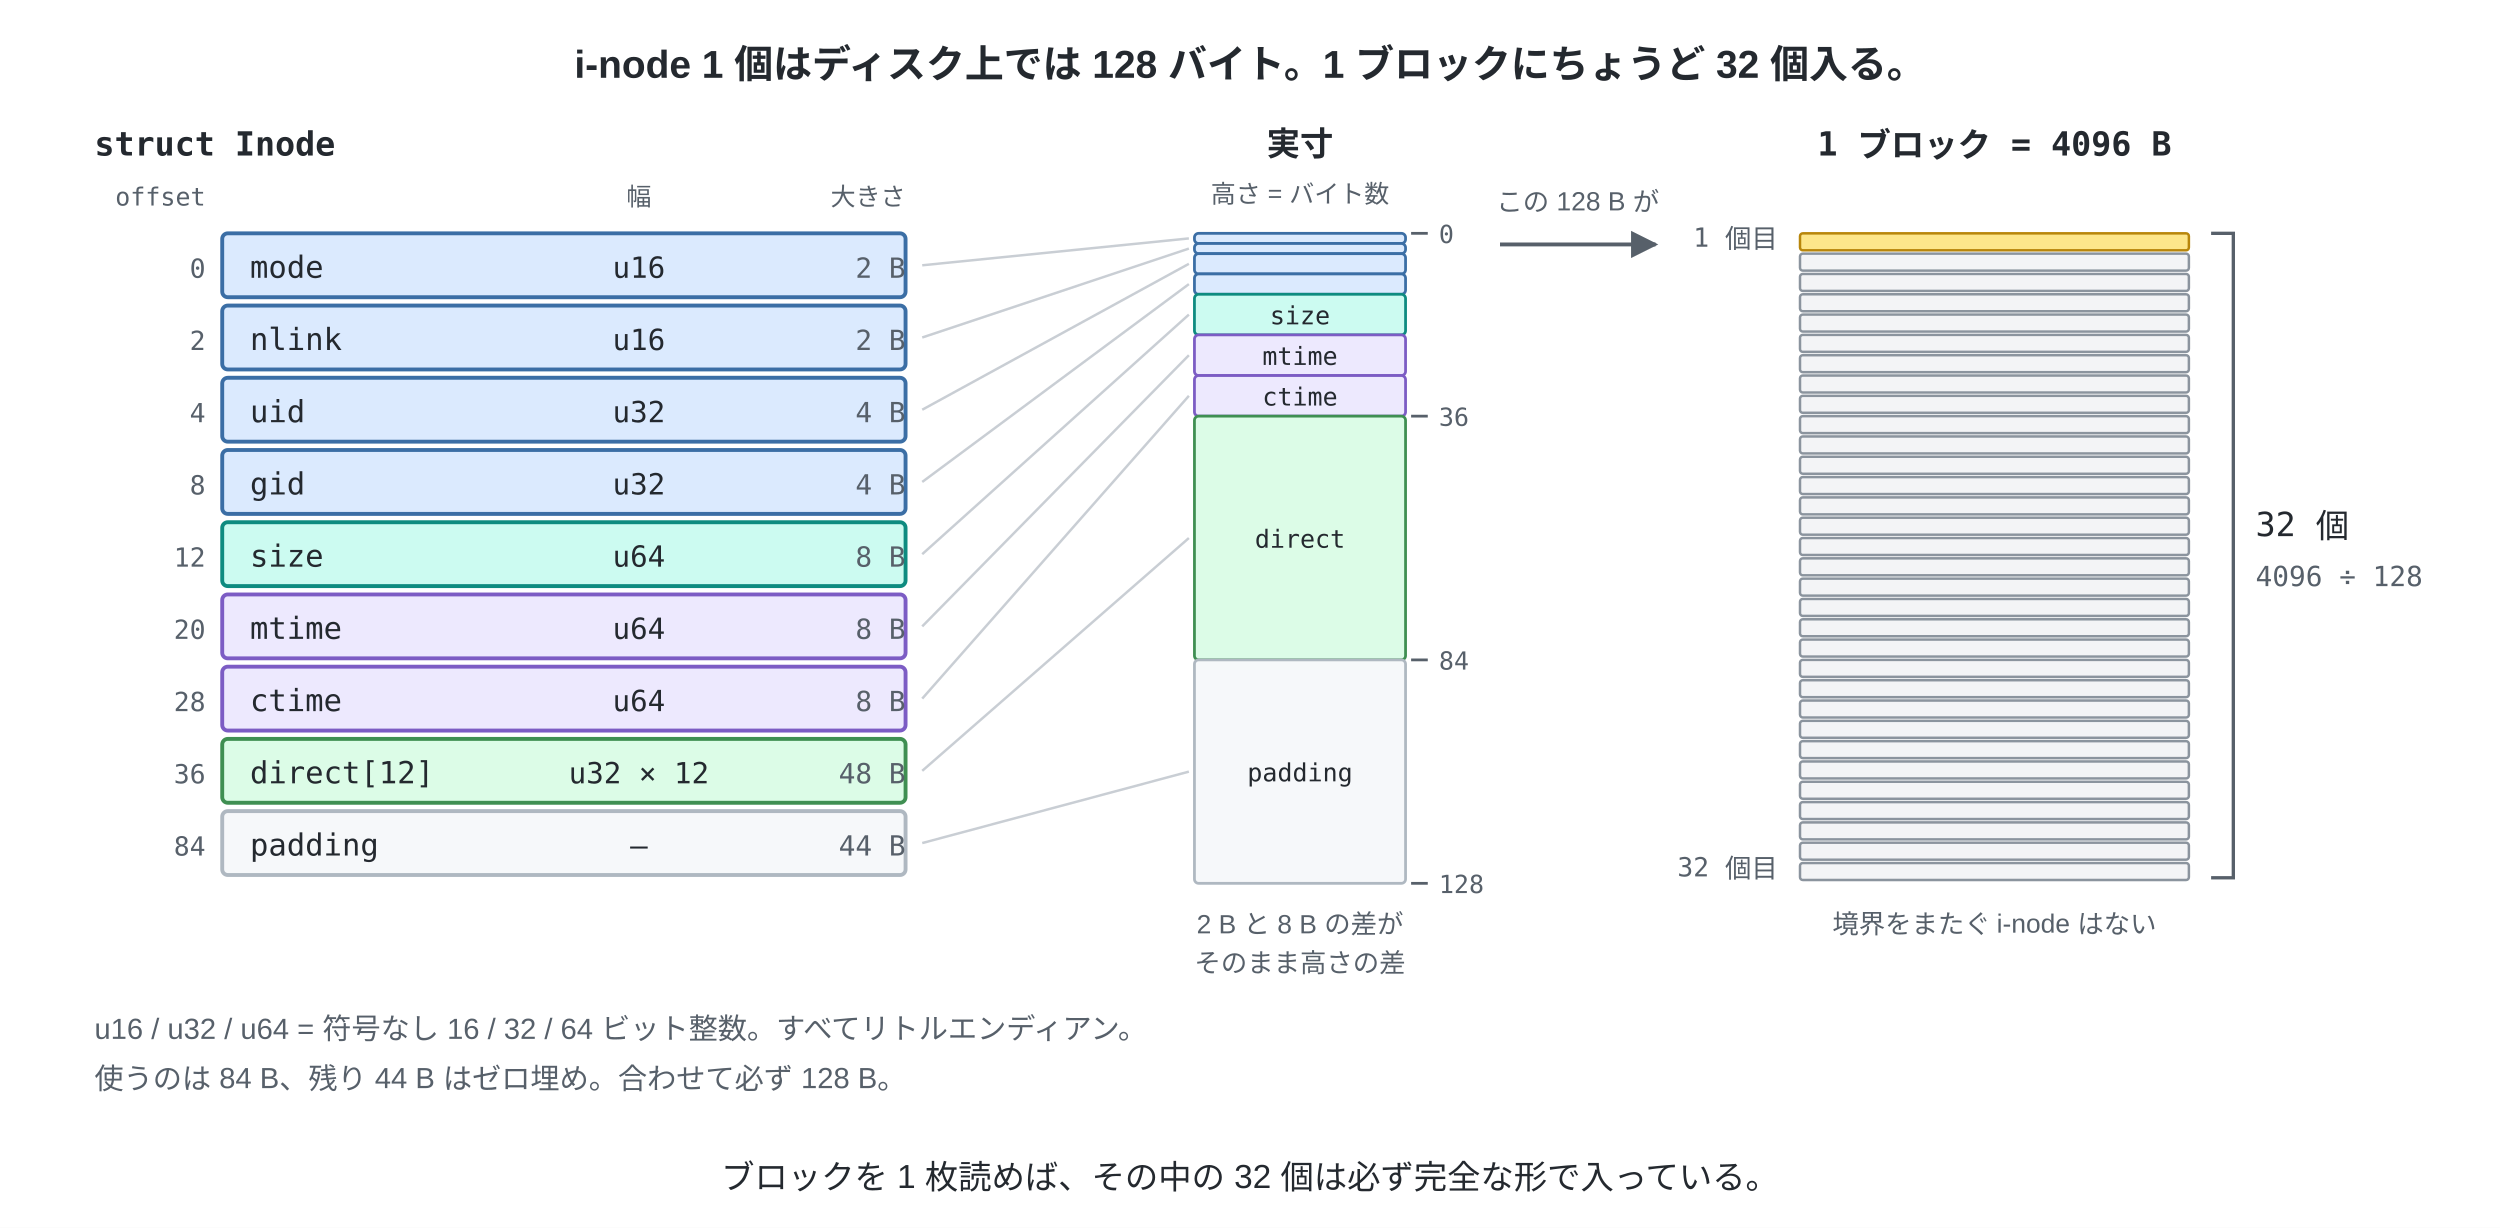
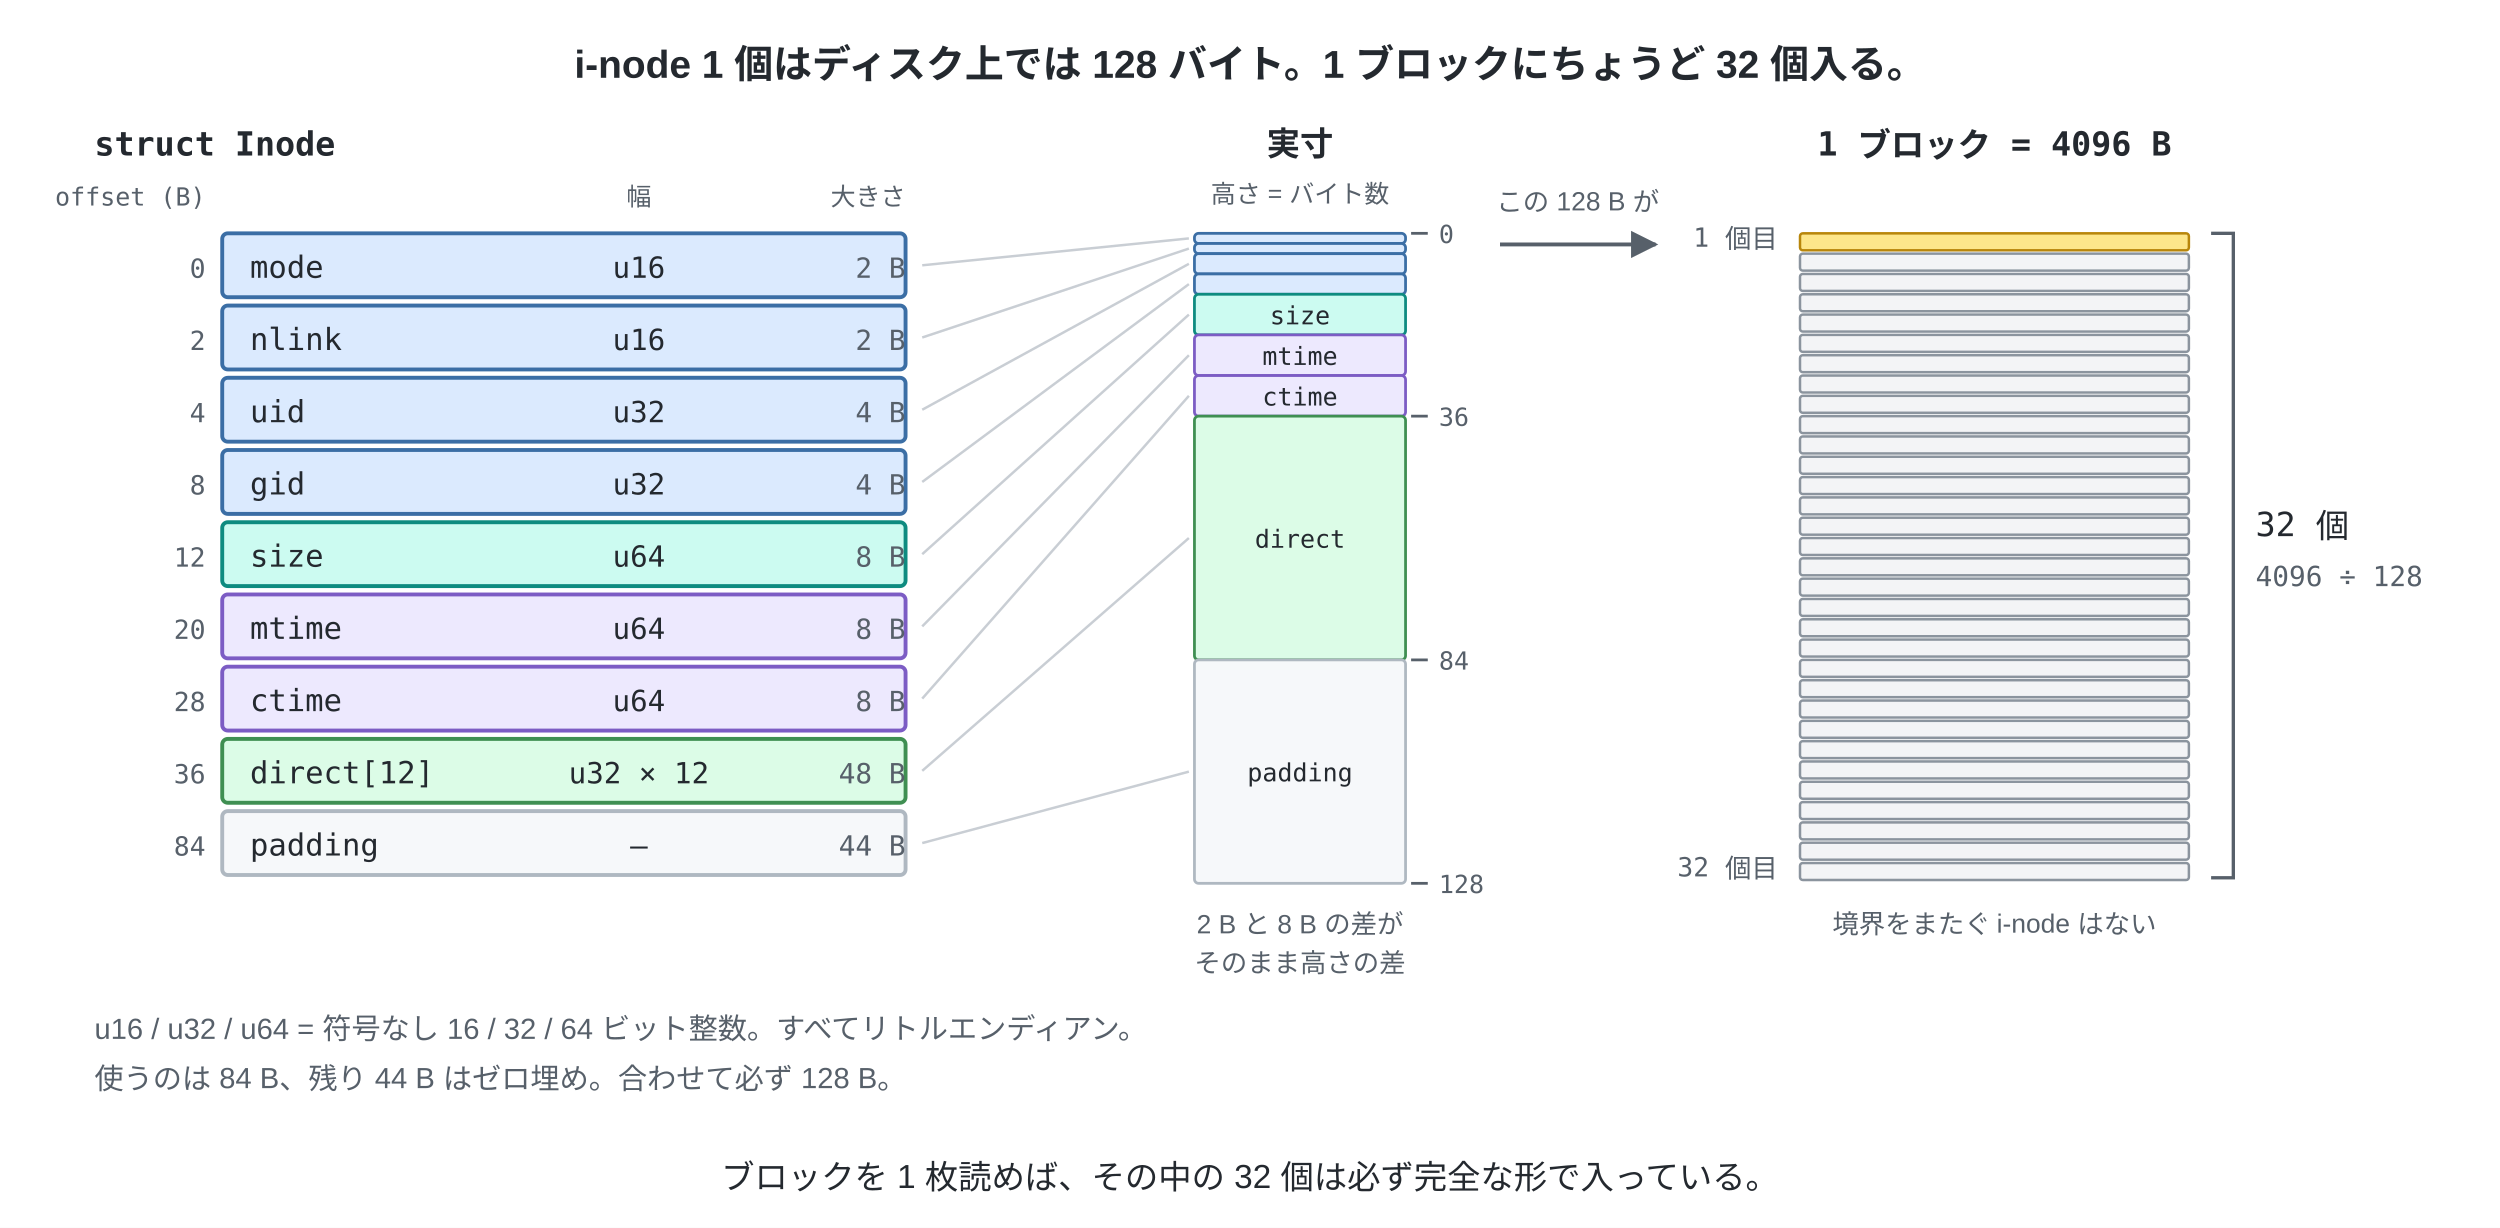
<svg xmlns="http://www.w3.org/2000/svg" width="900" height="442" viewBox="0 0 900 442" role="img" font-family="Helvetica Neue, Arial, Hiragino Sans, Noto Sans JP, sans-serif">
  <rect x="0" y="0" width="900" height="442" fill="#ffffff" />
  <defs>
    <marker id="a" viewBox="0 0 10 10" refX="9" refY="5" markerWidth="7" markerHeight="7" orient="auto-start-reverse">
      <path d="M 0 0 L 10 5 L 0 10 z" fill="#57606a" />
    </marker>
  </defs>
  <text x="450.0" y="28" font-size="14" fill="#24292f" text-anchor="middle" font-family="Helvetica Neue, Arial, Hiragino Sans, Noto Sans JP, sans-serif" font-weight="bold">i-node 1 個はディスク上では 128 バイト。1 ブロックにちょうど 32 個入る。</text>
  <text x="34" y="56" font-size="12" fill="#24292f" text-anchor="start" font-family="SFMono-Regular, Menlo, Consolas, monospace" font-weight="bold">struct Inode</text>
-   <text x="74" y="74" font-size="9" fill="#57606a" text-anchor="end" font-family="SFMono-Regular, Menlo, Consolas, monospace" font-weight="normal">offset</text>
+   <text x="74" y="74" font-size="9" fill="#57606a" text-anchor="end" font-family="SFMono-Regular, Menlo, Consolas, monospace" font-weight="normal">offset (B)</text>
  <text x="230" y="74" font-size="9" fill="#57606a" text-anchor="middle" font-family="SFMono-Regular, Menlo, Consolas, monospace" font-weight="normal">幅</text>
  <text x="326" y="74" font-size="9" fill="#57606a" text-anchor="end" font-family="Helvetica Neue, Arial, Hiragino Sans, Noto Sans JP, sans-serif" font-weight="normal">大きさ</text>
  <rect x="80" y="84" width="246" height="23" rx="2" fill="#dbeafe" stroke="#3b6ea5" stroke-width="1.4" />
  <text x="74" y="100" font-size="9.5" fill="#57606a" text-anchor="end" font-family="SFMono-Regular, Menlo, Consolas, monospace" font-weight="normal">0</text>
  <text x="90" y="100" font-size="11" fill="#24292f" text-anchor="start" font-family="SFMono-Regular, Menlo, Consolas, monospace" font-weight="normal">mode</text>
  <text x="230" y="100" font-size="10.5" fill="#24292f" text-anchor="middle" font-family="SFMono-Regular, Menlo, Consolas, monospace" font-weight="normal">u16</text>
  <text x="326" y="100" font-size="10" fill="#57606a" text-anchor="end" font-family="SFMono-Regular, Menlo, Consolas, monospace" font-weight="normal">2 B</text>
  <rect x="80" y="110" width="246" height="23" rx="2" fill="#dbeafe" stroke="#3b6ea5" stroke-width="1.4" />
  <text x="74" y="126" font-size="9.5" fill="#57606a" text-anchor="end" font-family="SFMono-Regular, Menlo, Consolas, monospace" font-weight="normal">2</text>
  <text x="90" y="126" font-size="11" fill="#24292f" text-anchor="start" font-family="SFMono-Regular, Menlo, Consolas, monospace" font-weight="normal">nlink</text>
  <text x="230" y="126" font-size="10.5" fill="#24292f" text-anchor="middle" font-family="SFMono-Regular, Menlo, Consolas, monospace" font-weight="normal">u16</text>
  <text x="326" y="126" font-size="10" fill="#57606a" text-anchor="end" font-family="SFMono-Regular, Menlo, Consolas, monospace" font-weight="normal">2 B</text>
  <rect x="80" y="136" width="246" height="23" rx="2" fill="#dbeafe" stroke="#3b6ea5" stroke-width="1.4" />
  <text x="74" y="152" font-size="9.5" fill="#57606a" text-anchor="end" font-family="SFMono-Regular, Menlo, Consolas, monospace" font-weight="normal">4</text>
  <text x="90" y="152" font-size="11" fill="#24292f" text-anchor="start" font-family="SFMono-Regular, Menlo, Consolas, monospace" font-weight="normal">uid</text>
  <text x="230" y="152" font-size="10.5" fill="#24292f" text-anchor="middle" font-family="SFMono-Regular, Menlo, Consolas, monospace" font-weight="normal">u32</text>
  <text x="326" y="152" font-size="10" fill="#57606a" text-anchor="end" font-family="SFMono-Regular, Menlo, Consolas, monospace" font-weight="normal">4 B</text>
  <rect x="80" y="162" width="246" height="23" rx="2" fill="#dbeafe" stroke="#3b6ea5" stroke-width="1.4" />
  <text x="74" y="178" font-size="9.5" fill="#57606a" text-anchor="end" font-family="SFMono-Regular, Menlo, Consolas, monospace" font-weight="normal">8</text>
  <text x="90" y="178" font-size="11" fill="#24292f" text-anchor="start" font-family="SFMono-Regular, Menlo, Consolas, monospace" font-weight="normal">gid</text>
  <text x="230" y="178" font-size="10.5" fill="#24292f" text-anchor="middle" font-family="SFMono-Regular, Menlo, Consolas, monospace" font-weight="normal">u32</text>
  <text x="326" y="178" font-size="10" fill="#57606a" text-anchor="end" font-family="SFMono-Regular, Menlo, Consolas, monospace" font-weight="normal">4 B</text>
  <rect x="80" y="188" width="246" height="23" rx="2" fill="#ccfbf1" stroke="#0e8b80" stroke-width="1.4" />
  <text x="74" y="204" font-size="9.5" fill="#57606a" text-anchor="end" font-family="SFMono-Regular, Menlo, Consolas, monospace" font-weight="normal">12</text>
  <text x="90" y="204" font-size="11" fill="#24292f" text-anchor="start" font-family="SFMono-Regular, Menlo, Consolas, monospace" font-weight="normal">size</text>
  <text x="230" y="204" font-size="10.5" fill="#24292f" text-anchor="middle" font-family="SFMono-Regular, Menlo, Consolas, monospace" font-weight="normal">u64</text>
  <text x="326" y="204" font-size="10" fill="#57606a" text-anchor="end" font-family="SFMono-Regular, Menlo, Consolas, monospace" font-weight="normal">8 B</text>
  <rect x="80" y="214" width="246" height="23" rx="2" fill="#ede9fe" stroke="#7c5cc4" stroke-width="1.4" />
  <text x="74" y="230" font-size="9.5" fill="#57606a" text-anchor="end" font-family="SFMono-Regular, Menlo, Consolas, monospace" font-weight="normal">20</text>
  <text x="90" y="230" font-size="11" fill="#24292f" text-anchor="start" font-family="SFMono-Regular, Menlo, Consolas, monospace" font-weight="normal">mtime</text>
  <text x="230" y="230" font-size="10.5" fill="#24292f" text-anchor="middle" font-family="SFMono-Regular, Menlo, Consolas, monospace" font-weight="normal">u64</text>
  <text x="326" y="230" font-size="10" fill="#57606a" text-anchor="end" font-family="SFMono-Regular, Menlo, Consolas, monospace" font-weight="normal">8 B</text>
  <rect x="80" y="240" width="246" height="23" rx="2" fill="#ede9fe" stroke="#7c5cc4" stroke-width="1.4" />
  <text x="74" y="256" font-size="9.5" fill="#57606a" text-anchor="end" font-family="SFMono-Regular, Menlo, Consolas, monospace" font-weight="normal">28</text>
  <text x="90" y="256" font-size="11" fill="#24292f" text-anchor="start" font-family="SFMono-Regular, Menlo, Consolas, monospace" font-weight="normal">ctime</text>
  <text x="230" y="256" font-size="10.5" fill="#24292f" text-anchor="middle" font-family="SFMono-Regular, Menlo, Consolas, monospace" font-weight="normal">u64</text>
  <text x="326" y="256" font-size="10" fill="#57606a" text-anchor="end" font-family="SFMono-Regular, Menlo, Consolas, monospace" font-weight="normal">8 B</text>
  <rect x="80" y="266" width="246" height="23" rx="2" fill="#dcfce7" stroke="#3f8f52" stroke-width="1.4" />
  <text x="74" y="282" font-size="9.5" fill="#57606a" text-anchor="end" font-family="SFMono-Regular, Menlo, Consolas, monospace" font-weight="normal">36</text>
  <text x="90" y="282" font-size="11" fill="#24292f" text-anchor="start" font-family="SFMono-Regular, Menlo, Consolas, monospace" font-weight="normal">direct[12]</text>
  <text x="230" y="282" font-size="10.5" fill="#24292f" text-anchor="middle" font-family="SFMono-Regular, Menlo, Consolas, monospace" font-weight="normal">u32 × 12</text>
  <text x="326" y="282" font-size="10" fill="#57606a" text-anchor="end" font-family="SFMono-Regular, Menlo, Consolas, monospace" font-weight="normal">48 B</text>
  <rect x="80" y="292" width="246" height="23" rx="2" fill="#f6f8fa" stroke="#afb8c1" stroke-width="1.4" />
  <text x="74" y="308" font-size="9.5" fill="#57606a" text-anchor="end" font-family="SFMono-Regular, Menlo, Consolas, monospace" font-weight="normal">84</text>
  <text x="90" y="308" font-size="11" fill="#24292f" text-anchor="start" font-family="SFMono-Regular, Menlo, Consolas, monospace" font-weight="normal">padding</text>
  <text x="230" y="308" font-size="10.5" fill="#24292f" text-anchor="middle" font-family="SFMono-Regular, Menlo, Consolas, monospace" font-weight="normal">—</text>
  <text x="326" y="308" font-size="10" fill="#57606a" text-anchor="end" font-family="SFMono-Regular, Menlo, Consolas, monospace" font-weight="normal">44 B</text>
  <text x="468.0" y="56" font-size="12" fill="#24292f" text-anchor="middle" font-family="Helvetica Neue, Arial, Hiragino Sans, Noto Sans JP, sans-serif" font-weight="bold">実寸</text>
  <text x="468.0" y="73" font-size="9" fill="#57606a" text-anchor="middle" font-family="Helvetica Neue, Arial, Hiragino Sans, Noto Sans JP, sans-serif" font-weight="normal">高さ = バイト数</text>
  <rect x="430" y="84.0" width="76" height="3.656" rx="1.5" fill="#dbeafe" stroke="#3b6ea5" stroke-width="1" />
  <path d="M 332 95.5 L 428 85.828" stroke="#c9ced4" stroke-width="0.9" fill="none" />
  <rect x="430" y="87.656" width="76" height="3.656" rx="1.5" fill="#dbeafe" stroke="#3b6ea5" stroke-width="1" />
  <path d="M 332 121.5 L 428 89.484" stroke="#c9ced4" stroke-width="0.9" fill="none" />
  <rect x="430" y="91.312" width="76" height="7.312" rx="1.5" fill="#dbeafe" stroke="#3b6ea5" stroke-width="1" />
  <path d="M 332 147.5 L 428 94.969" stroke="#c9ced4" stroke-width="0.9" fill="none" />
  <rect x="430" y="98.625" width="76" height="7.312" rx="1.5" fill="#dbeafe" stroke="#3b6ea5" stroke-width="1" />
  <path d="M 332 173.5 L 428 102.281" stroke="#c9ced4" stroke-width="0.9" fill="none" />
  <rect x="430" y="105.938" width="76" height="14.625" rx="1.5" fill="#ccfbf1" stroke="#0e8b80" stroke-width="1" />
  <text x="468.0" y="116.75" font-size="9" fill="#24292f" text-anchor="middle" font-family="SFMono-Regular, Menlo, Consolas, monospace" font-weight="normal">size</text>
  <path d="M 332 199.5 L 428 113.25" stroke="#c9ced4" stroke-width="0.9" fill="none" />
  <rect x="430" y="120.562" width="76" height="14.625" rx="1.5" fill="#ede9fe" stroke="#7c5cc4" stroke-width="1" />
  <text x="468.0" y="131.375" font-size="9" fill="#24292f" text-anchor="middle" font-family="SFMono-Regular, Menlo, Consolas, monospace" font-weight="normal">mtime</text>
  <path d="M 332 225.5 L 428 127.875" stroke="#c9ced4" stroke-width="0.9" fill="none" />
  <rect x="430" y="135.188" width="76" height="14.625" rx="1.5" fill="#ede9fe" stroke="#7c5cc4" stroke-width="1" />
  <text x="468.0" y="146.0" font-size="9" fill="#24292f" text-anchor="middle" font-family="SFMono-Regular, Menlo, Consolas, monospace" font-weight="normal">ctime</text>
  <path d="M 332 251.5 L 428 142.5" stroke="#c9ced4" stroke-width="0.9" fill="none" />
  <rect x="430" y="149.812" width="76" height="87.75" rx="1.5" fill="#dcfce7" stroke="#3f8f52" stroke-width="1" />
  <text x="468.0" y="197.188" font-size="9" fill="#24292f" text-anchor="middle" font-family="SFMono-Regular, Menlo, Consolas, monospace" font-weight="normal">direct</text>
  <path d="M 332 277.5 L 428 193.688" stroke="#c9ced4" stroke-width="0.9" fill="none" />
  <rect x="430" y="237.562" width="76" height="80.438" rx="1.5" fill="#f6f8fa" stroke="#afb8c1" stroke-width="1" />
  <text x="468.0" y="281.281" font-size="9" fill="#24292f" text-anchor="middle" font-family="SFMono-Regular, Menlo, Consolas, monospace" font-weight="normal">padding</text>
  <path d="M 332 303.5 L 428 277.781" stroke="#c9ced4" stroke-width="0.9" fill="none" />
  <path d="M 508 84.0 l 6 0" stroke="#57606a" stroke-width="1" />
  <text x="518" y="87.5" font-size="9" fill="#57606a" text-anchor="start" font-family="SFMono-Regular, Menlo, Consolas, monospace" font-weight="normal">0</text>
  <path d="M 508 149.812 l 6 0" stroke="#57606a" stroke-width="1" />
  <text x="518" y="153.312" font-size="9" fill="#57606a" text-anchor="start" font-family="SFMono-Regular, Menlo, Consolas, monospace" font-weight="normal">36</text>
  <path d="M 508 237.562 l 6 0" stroke="#57606a" stroke-width="1" />
  <text x="518" y="241.062" font-size="9" fill="#57606a" text-anchor="start" font-family="SFMono-Regular, Menlo, Consolas, monospace" font-weight="normal">84</text>
  <path d="M 508 318.0 l 6 0" stroke="#57606a" stroke-width="1" />
  <text x="518" y="321.5" font-size="9" fill="#57606a" text-anchor="start" font-family="SFMono-Regular, Menlo, Consolas, monospace" font-weight="normal">128</text>
  <text x="468.0" y="336" font-size="9.5" fill="#57606a" text-anchor="middle" font-family="Helvetica Neue, Arial, Hiragino Sans, Noto Sans JP, sans-serif" font-weight="normal">2 B と 8 B の差が</text>
  <text x="468.0" y="350" font-size="9.5" fill="#57606a" text-anchor="middle" font-family="Helvetica Neue, Arial, Hiragino Sans, Noto Sans JP, sans-serif" font-weight="normal">そのまま高さの差</text>
  <text x="718.0" y="56" font-size="12" fill="#24292f" text-anchor="middle" font-family="SFMono-Regular, Menlo, Consolas, monospace" font-weight="bold">1 ブロック = 4096 B</text>
  <rect x="648" y="84.0" width="140" height="6.112" rx="1" fill="#fde68a" stroke="#b8860b" stroke-width="0.9" />
  <rect x="648" y="91.312" width="140" height="6.112" rx="1" fill="#f3f4f6" stroke="#8b949e" stroke-width="0.9" />
  <rect x="648" y="98.625" width="140" height="6.112" rx="1" fill="#f3f4f6" stroke="#8b949e" stroke-width="0.9" />
  <rect x="648" y="105.938" width="140" height="6.112" rx="1" fill="#f3f4f6" stroke="#8b949e" stroke-width="0.9" />
  <rect x="648" y="113.25" width="140" height="6.112" rx="1" fill="#f3f4f6" stroke="#8b949e" stroke-width="0.9" />
  <rect x="648" y="120.562" width="140" height="6.112" rx="1" fill="#f3f4f6" stroke="#8b949e" stroke-width="0.9" />
  <rect x="648" y="127.875" width="140" height="6.112" rx="1" fill="#f3f4f6" stroke="#8b949e" stroke-width="0.9" />
  <rect x="648" y="135.188" width="140" height="6.112" rx="1" fill="#f3f4f6" stroke="#8b949e" stroke-width="0.9" />
  <rect x="648" y="142.5" width="140" height="6.112" rx="1" fill="#f3f4f6" stroke="#8b949e" stroke-width="0.9" />
  <rect x="648" y="149.812" width="140" height="6.112" rx="1" fill="#f3f4f6" stroke="#8b949e" stroke-width="0.9" />
  <rect x="648" y="157.125" width="140" height="6.112" rx="1" fill="#f3f4f6" stroke="#8b949e" stroke-width="0.9" />
  <rect x="648" y="164.438" width="140" height="6.112" rx="1" fill="#f3f4f6" stroke="#8b949e" stroke-width="0.9" />
  <rect x="648" y="171.75" width="140" height="6.112" rx="1" fill="#f3f4f6" stroke="#8b949e" stroke-width="0.9" />
  <rect x="648" y="179.062" width="140" height="6.112" rx="1" fill="#f3f4f6" stroke="#8b949e" stroke-width="0.9" />
  <rect x="648" y="186.375" width="140" height="6.112" rx="1" fill="#f3f4f6" stroke="#8b949e" stroke-width="0.9" />
  <rect x="648" y="193.688" width="140" height="6.112" rx="1" fill="#f3f4f6" stroke="#8b949e" stroke-width="0.9" />
  <rect x="648" y="201.0" width="140" height="6.112" rx="1" fill="#f3f4f6" stroke="#8b949e" stroke-width="0.9" />
  <rect x="648" y="208.312" width="140" height="6.112" rx="1" fill="#f3f4f6" stroke="#8b949e" stroke-width="0.9" />
  <rect x="648" y="215.625" width="140" height="6.112" rx="1" fill="#f3f4f6" stroke="#8b949e" stroke-width="0.9" />
  <rect x="648" y="222.938" width="140" height="6.112" rx="1" fill="#f3f4f6" stroke="#8b949e" stroke-width="0.9" />
  <rect x="648" y="230.25" width="140" height="6.112" rx="1" fill="#f3f4f6" stroke="#8b949e" stroke-width="0.9" />
  <rect x="648" y="237.562" width="140" height="6.112" rx="1" fill="#f3f4f6" stroke="#8b949e" stroke-width="0.9" />
  <rect x="648" y="244.875" width="140" height="6.112" rx="1" fill="#f3f4f6" stroke="#8b949e" stroke-width="0.9" />
  <rect x="648" y="252.188" width="140" height="6.112" rx="1" fill="#f3f4f6" stroke="#8b949e" stroke-width="0.9" />
  <rect x="648" y="259.5" width="140" height="6.112" rx="1" fill="#f3f4f6" stroke="#8b949e" stroke-width="0.9" />
  <rect x="648" y="266.812" width="140" height="6.112" rx="1" fill="#f3f4f6" stroke="#8b949e" stroke-width="0.9" />
  <rect x="648" y="274.125" width="140" height="6.112" rx="1" fill="#f3f4f6" stroke="#8b949e" stroke-width="0.9" />
  <rect x="648" y="281.438" width="140" height="6.112" rx="1" fill="#f3f4f6" stroke="#8b949e" stroke-width="0.9" />
  <rect x="648" y="288.75" width="140" height="6.112" rx="1" fill="#f3f4f6" stroke="#8b949e" stroke-width="0.9" />
  <rect x="648" y="296.062" width="140" height="6.112" rx="1" fill="#f3f4f6" stroke="#8b949e" stroke-width="0.9" />
  <rect x="648" y="303.375" width="140" height="6.112" rx="1" fill="#f3f4f6" stroke="#8b949e" stroke-width="0.9" />
  <rect x="648" y="310.688" width="140" height="6.112" rx="1" fill="#f3f4f6" stroke="#8b949e" stroke-width="0.9" />
  <text x="640" y="88.812" font-size="9.5" fill="#57606a" text-anchor="end" font-family="SFMono-Regular, Menlo, Consolas, monospace" font-weight="normal">1 個目</text>
  <text x="640" y="315.5" font-size="9.5" fill="#57606a" text-anchor="end" font-family="SFMono-Regular, Menlo, Consolas, monospace" font-weight="normal">32 個目</text>
  <path d="M 540 88 L 596 88" stroke="#57606a" stroke-width="1.4" fill="none" marker-end="url(#a)" />
  <text x="568.0" y="76" font-size="9.5" fill="#57606a" text-anchor="middle" font-family="Helvetica Neue, Arial, Hiragino Sans, Noto Sans JP, sans-serif" font-weight="normal">この 128 B が</text>
  <path d="M 796 84 l 8 0 l 0 232 l -8 0" stroke="#57606a" stroke-width="1.2" fill="none" />
  <text x="812" y="193.0" font-size="12" fill="#24292f" text-anchor="start" font-family="SFMono-Regular, Menlo, Consolas, monospace" font-weight="normal">32 個</text>
  <text x="812" y="211.0" font-size="10" fill="#57606a" text-anchor="start" font-family="SFMono-Regular, Menlo, Consolas, monospace" font-weight="normal">4096 ÷ 128</text>
  <text x="718.0" y="336" font-size="9.5" fill="#57606a" text-anchor="middle" font-family="Helvetica Neue, Arial, Hiragino Sans, Noto Sans JP, sans-serif" font-weight="normal">境界をまたぐ i-node はない</text>
  <text x="34" y="374" font-size="10.5" fill="#57606a" text-anchor="start" font-family="Helvetica Neue, Arial, Hiragino Sans, Noto Sans JP, sans-serif" font-weight="normal">u16 / u32 / u64 = 符号なし 16 / 32 / 64 ビット整数。すべてリトルエンディアン。</text>
  <text x="34" y="392" font-size="10.5" fill="#57606a" text-anchor="start" font-family="Helvetica Neue, Arial, Hiragino Sans, Noto Sans JP, sans-serif" font-weight="normal">使うのは 84 B、残り 44 B はゼロ埋め。合わせて必ず 128 B。</text>
  <text x="450.0" y="428" font-size="12" fill="#24292f" text-anchor="middle" font-family="Helvetica Neue, Arial, Hiragino Sans, Noto Sans JP, sans-serif" font-weight="normal">ブロックを 1 枚読めば、その中の 32 個は必ず完全な形で入っている。</text>
</svg>
